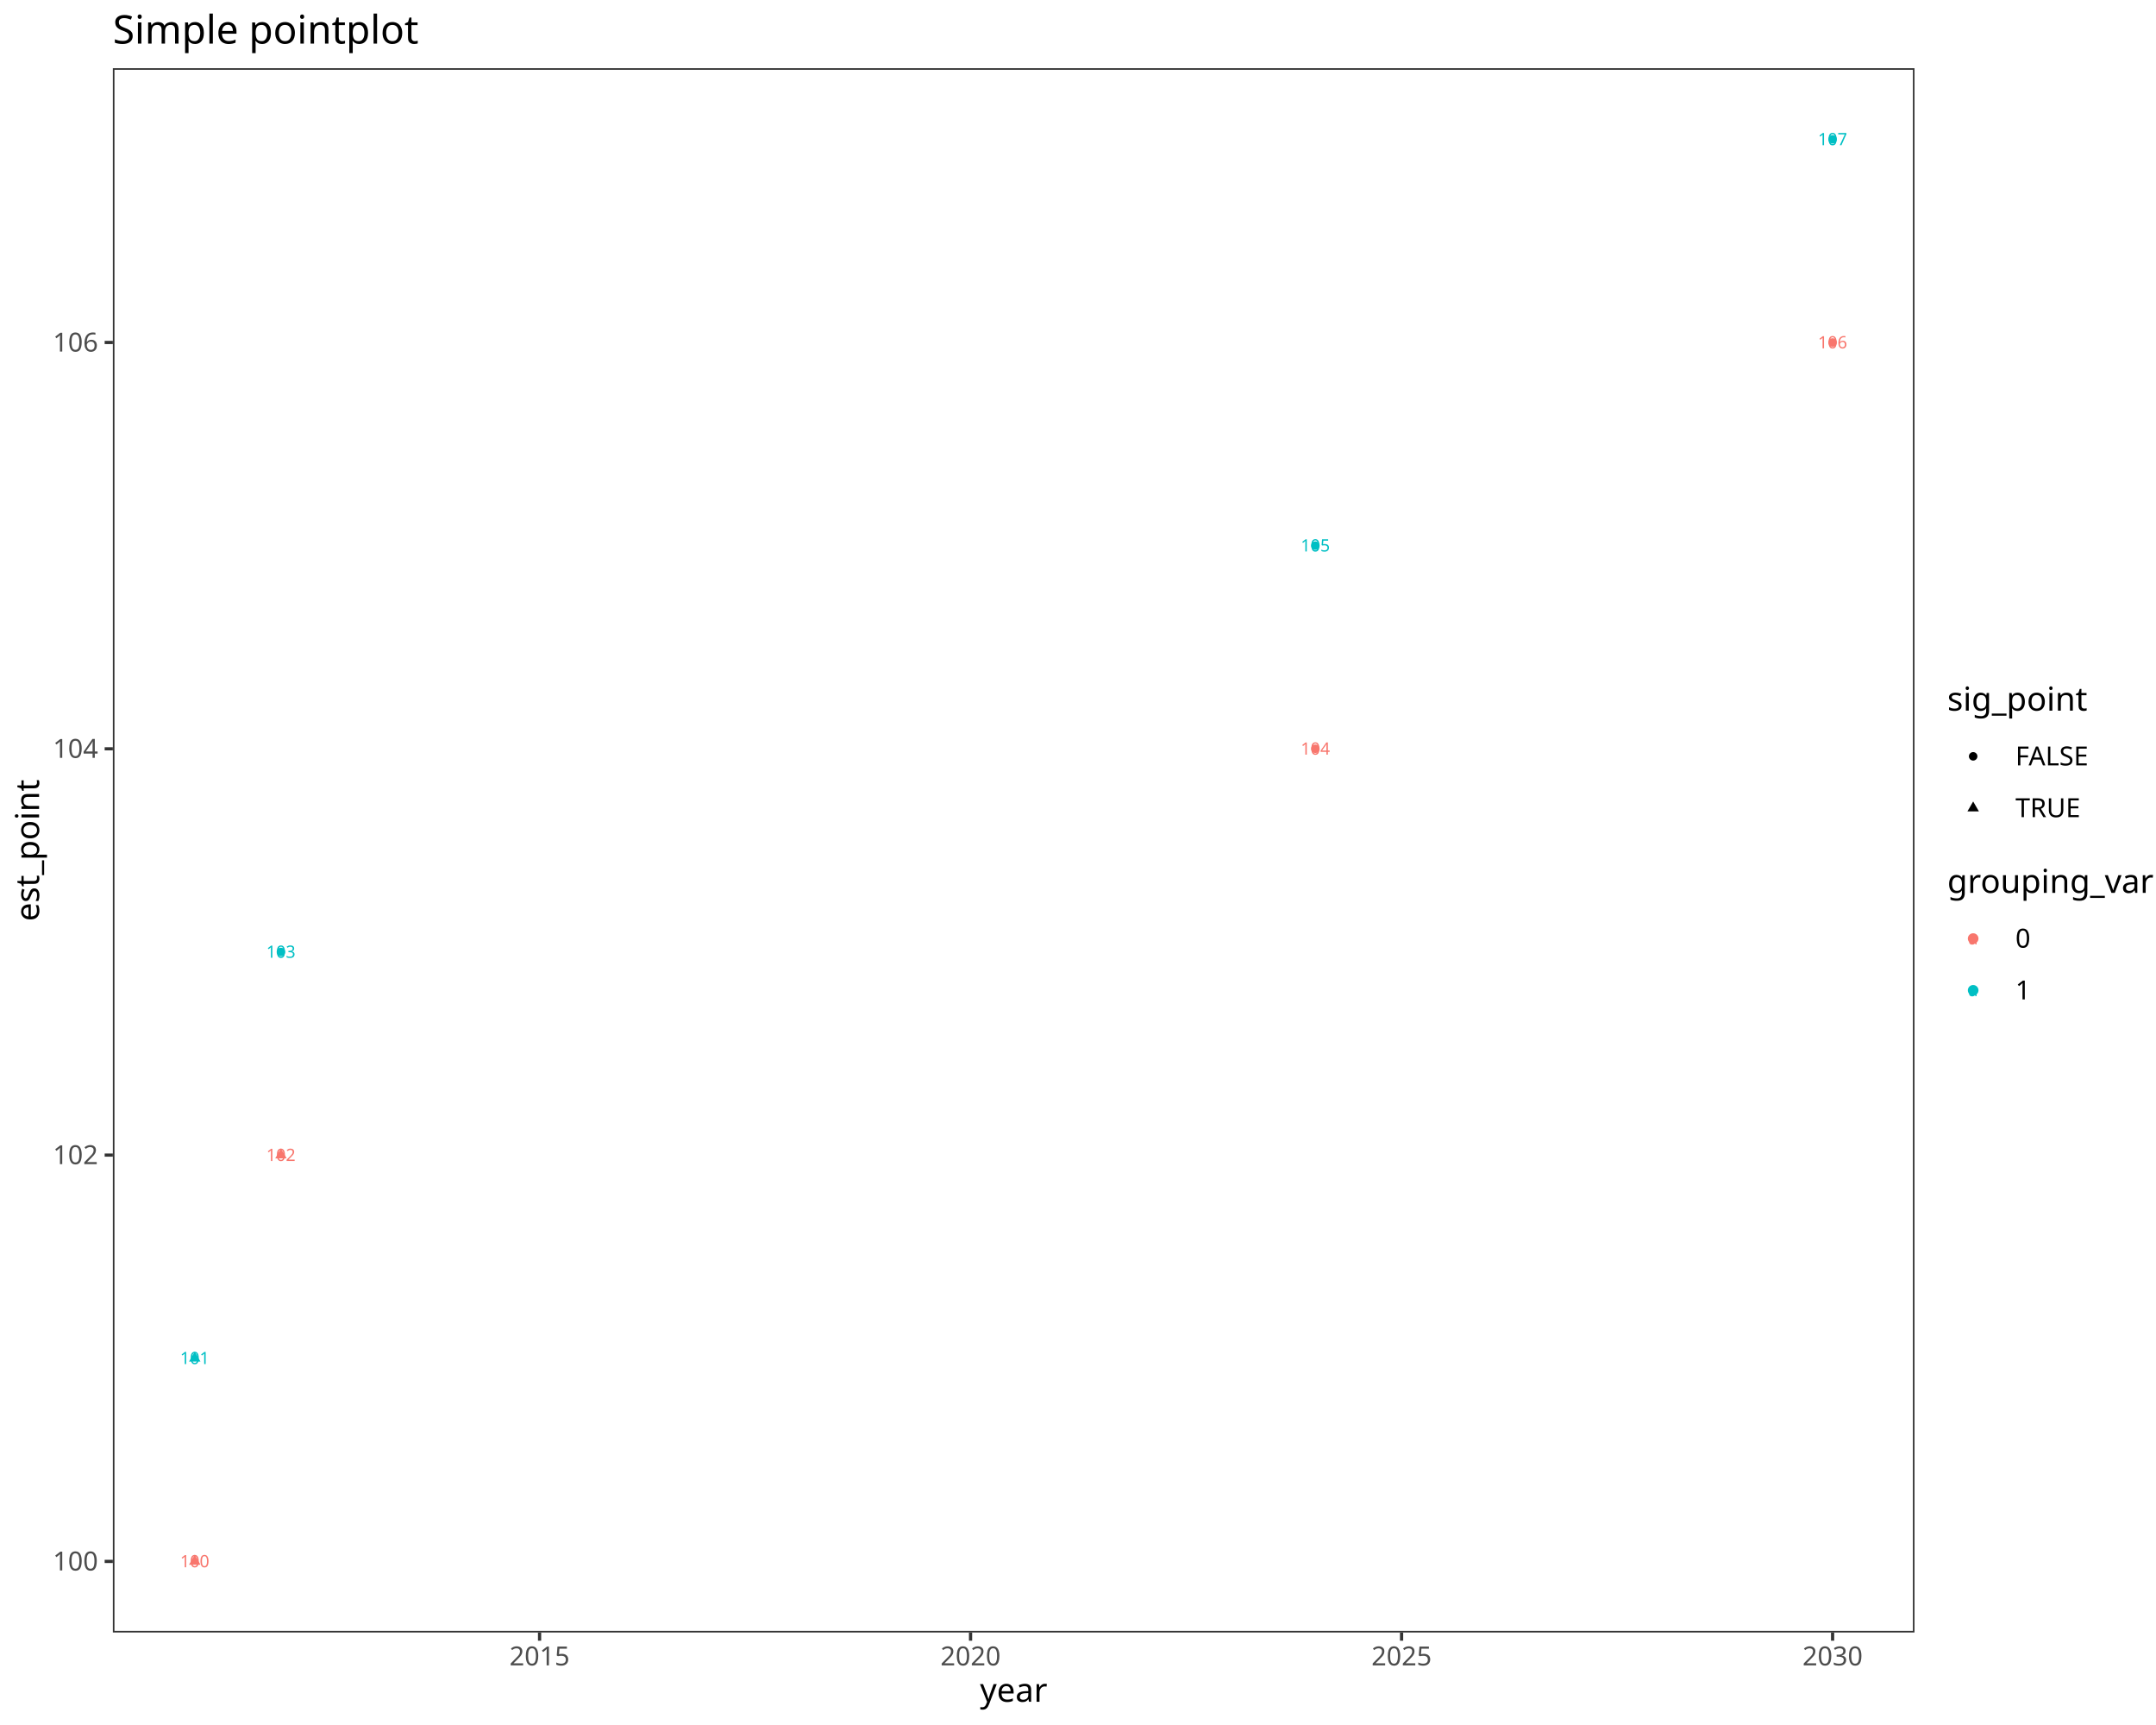
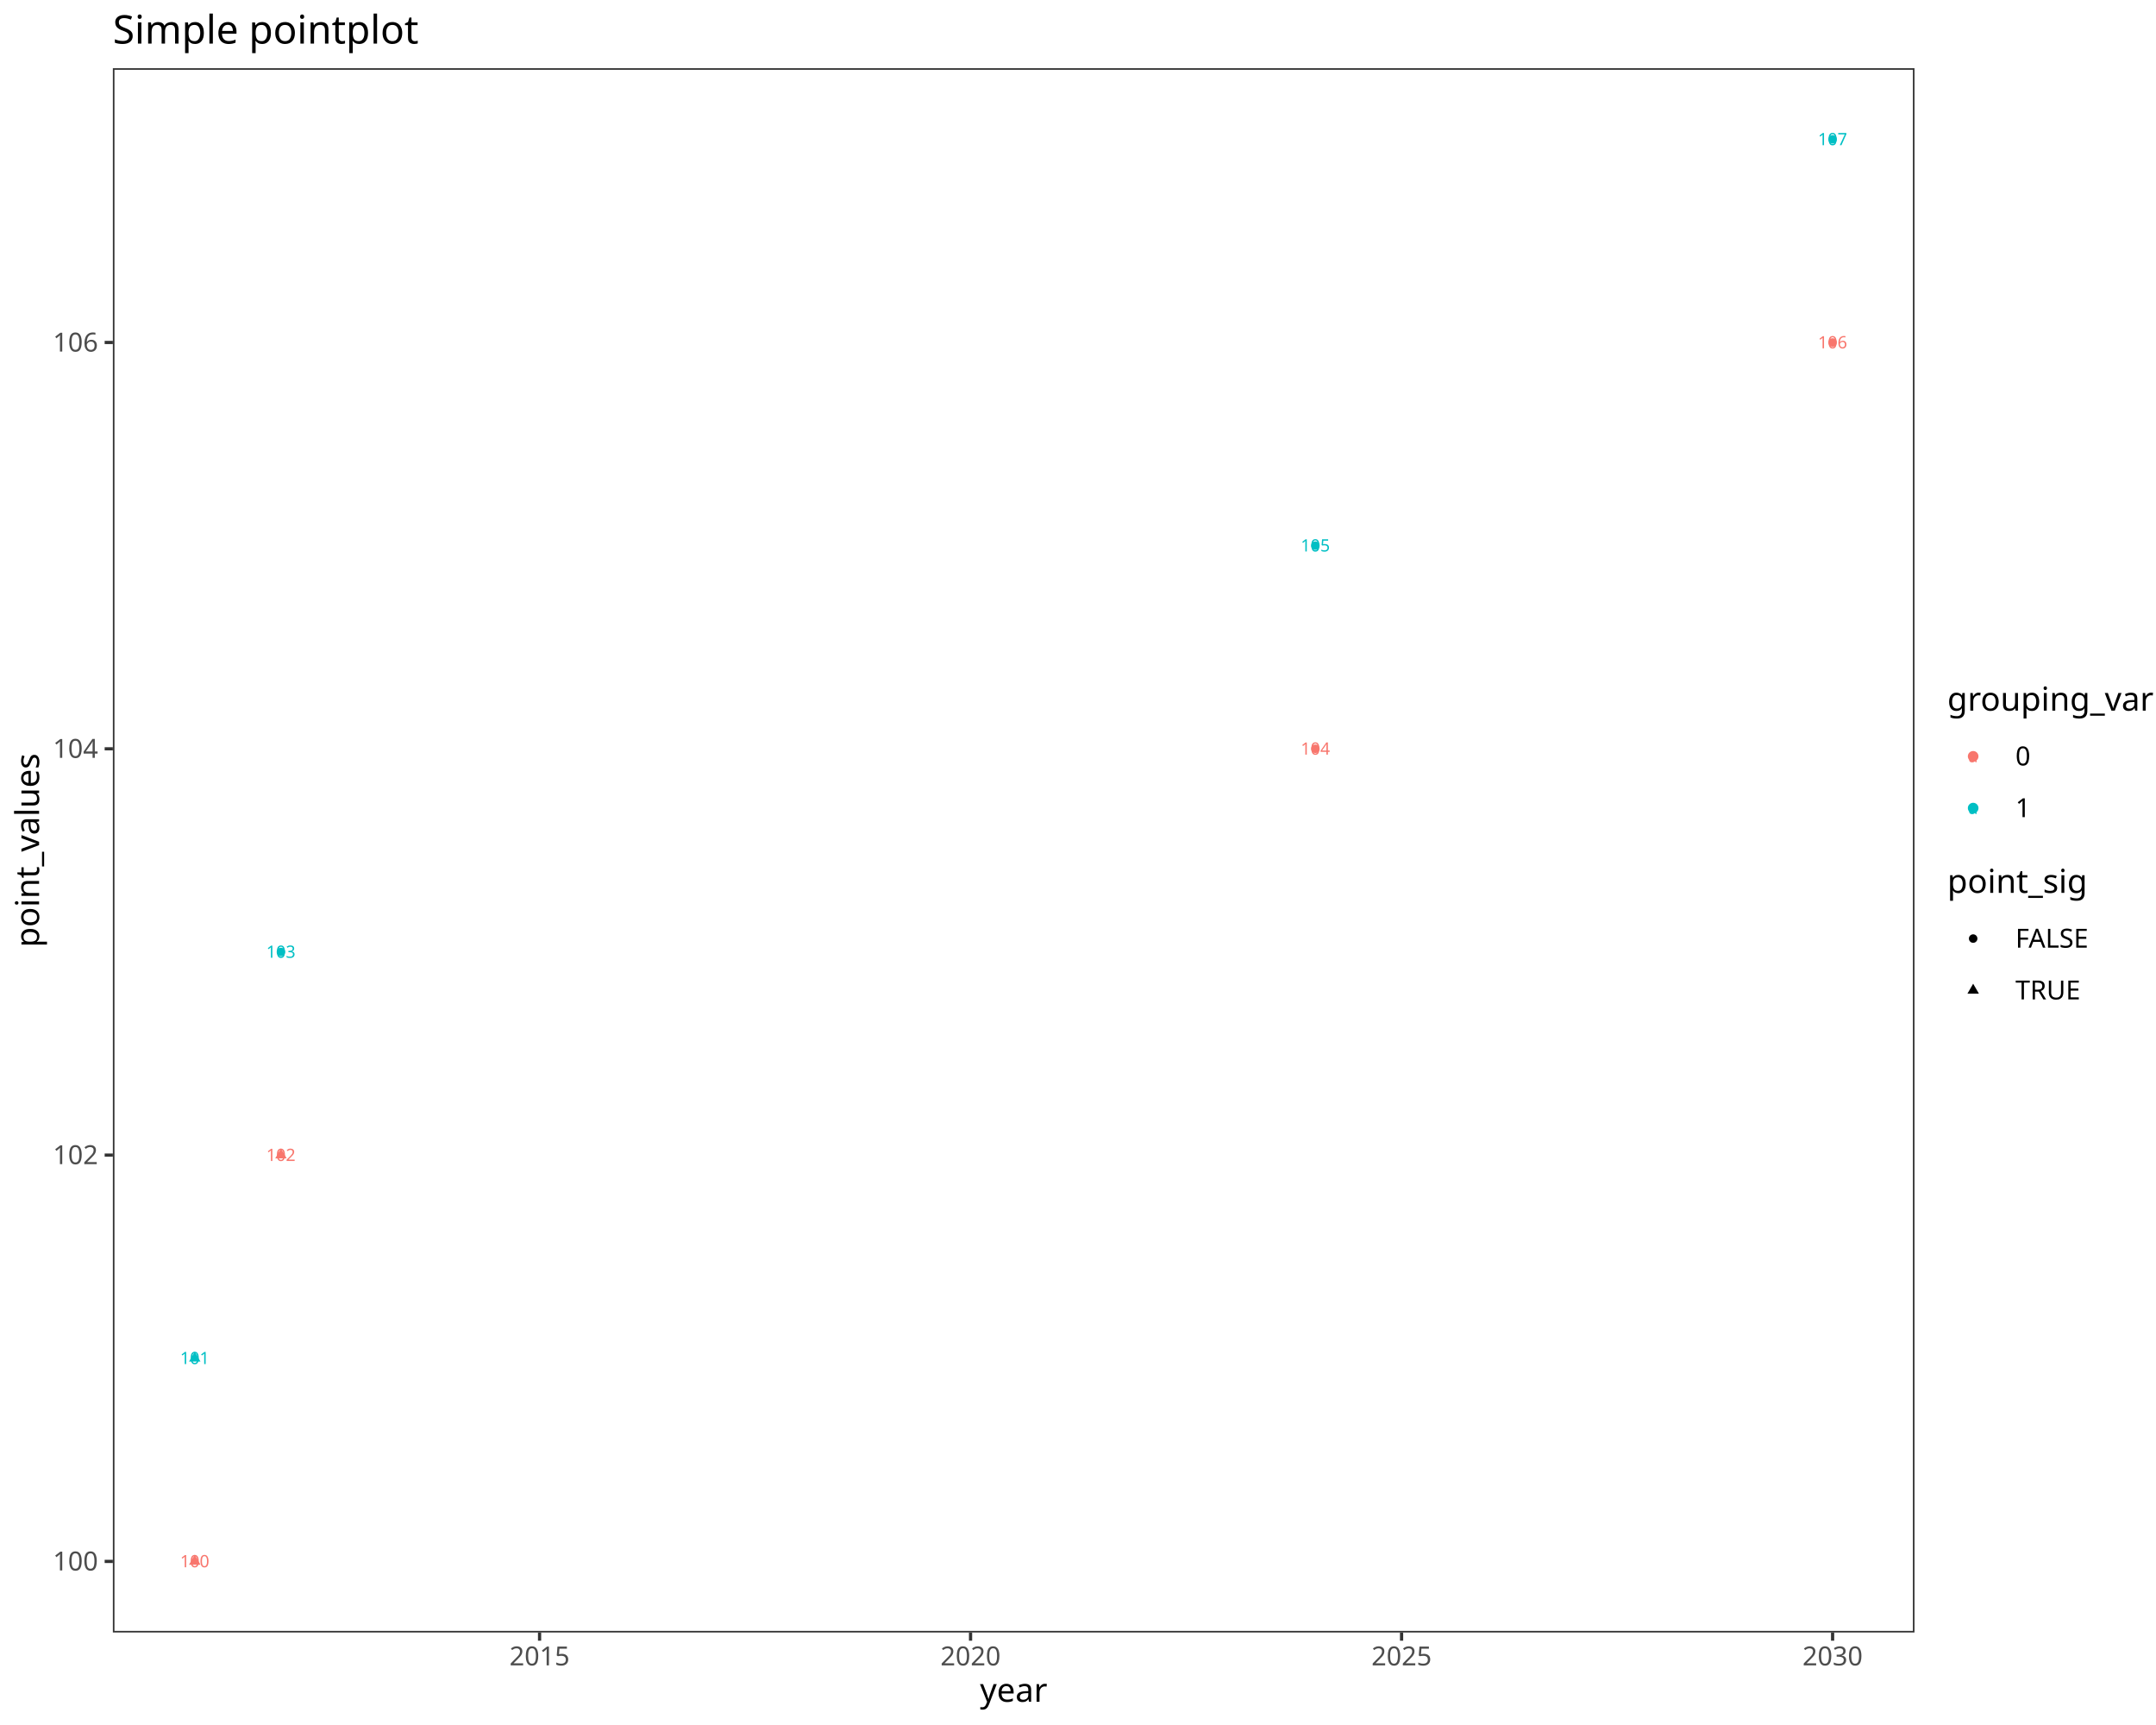
<svg xmlns="http://www.w3.org/2000/svg" class="svglite" data-engine-version="2.0" width="720.00pt" height="576.00pt" viewBox="0 0 720.00 576.00">
  <defs>
    <style type="text/css">
    .svglite line, .svglite polyline, .svglite polygon, .svglite path, .svglite rect, .svglite circle {
      fill: none;
      stroke: #000000;
      stroke-linecap: round;
      stroke-linejoin: round;
      stroke-miterlimit: 10.00;
    }
  </style>
  </defs>
  <rect width="100%" height="100%" style="stroke: none; fill: #FFFFFF;" />
  <defs>
    <clipPath id="cpMC4wMHw3MjAuMDB8MC4wMHw1NzYuMDA=">
      <rect x="0.00" y="0.00" width="720.00" height="576.00" />
    </clipPath>
  </defs>
  <g clip-path="url(#cpMC4wMHw3MjAuMDB8MC4wMHw1NzYuMDA=)">
    <rect x="0.00" y="0.00" width="720.00" height="576.00" style="stroke-width: 1.07; stroke: #FFFFFF; fill: #FFFFFF;" />
  </g>
  <defs>
    <clipPath id="cpMzcuNjl8NjM5LjM0fDIyLjc4fDU0NS4xMQ==">
      <rect x="37.69" y="22.78" width="601.66" height="522.33" />
    </clipPath>
  </defs>
  <g clip-path="url(#cpMzcuNjl8NjM5LjM0fDIyLjc4fDU0NS4xMQ==)">
    <rect x="37.69" y="22.78" width="601.66" height="522.33" style="stroke-width: 1.07; stroke: none; fill: #FFFFFF;" />
    <polygon points="65.04,519.16 66.95,522.48 63.12,522.48 " style="stroke-width: 0.71; stroke: none; fill: #F8766D;" />
    <polygon points="65.04,451.33 66.95,454.64 63.12,454.64 " style="stroke-width: 0.71; stroke: none; fill: #00BFC4;" />
    <polygon points="93.82,383.49 95.74,386.81 91.91,386.81 " style="stroke-width: 0.71; stroke: none; fill: #F8766D;" />
    <circle cx="93.82" cy="317.87" r="1.42" style="stroke-width: 0.71; stroke: none; fill: #00BFC4;" />
    <circle cx="439.27" cy="250.03" r="1.42" style="stroke-width: 0.71; stroke: none; fill: #F8766D;" />
    <circle cx="439.27" cy="182.20" r="1.42" style="stroke-width: 0.71; stroke: none; fill: #00BFC4;" />
    <circle cx="612.00" cy="114.36" r="1.42" style="stroke-width: 0.71; stroke: none; fill: #F8766D;" />
    <circle cx="612.00" cy="46.53" r="1.42" style="stroke-width: 0.71; stroke: none; fill: #00BFC4;" />
    <text x="65.04" y="523.33" text-anchor="middle" style="font-size: 5.69px; fill: #F8766D; font-family: sans;" textLength="9.50px" lengthAdjust="spacingAndGlyphs">100</text>
    <text x="65.04" y="455.49" text-anchor="middle" style="font-size: 5.69px; fill: #00BFC4; font-family: sans;" textLength="9.50px" lengthAdjust="spacingAndGlyphs">101</text>
    <text x="93.82" y="387.66" text-anchor="middle" style="font-size: 5.69px; fill: #F8766D; font-family: sans;" textLength="9.50px" lengthAdjust="spacingAndGlyphs">102</text>
    <text x="93.82" y="319.82" text-anchor="middle" style="font-size: 5.69px; fill: #00BFC4; font-family: sans;" textLength="9.50px" lengthAdjust="spacingAndGlyphs">103</text>
    <text x="439.27" y="251.99" text-anchor="middle" style="font-size: 5.69px; fill: #F8766D; font-family: sans;" textLength="9.50px" lengthAdjust="spacingAndGlyphs">104</text>
    <text x="439.27" y="184.15" text-anchor="middle" style="font-size: 5.69px; fill: #00BFC4; font-family: sans;" textLength="9.50px" lengthAdjust="spacingAndGlyphs">105</text>
    <text x="612.00" y="116.32" text-anchor="middle" style="font-size: 5.69px; fill: #F8766D; font-family: sans;" textLength="9.50px" lengthAdjust="spacingAndGlyphs">106</text>
    <text x="612.00" y="48.48" text-anchor="middle" style="font-size: 5.69px; fill: #00BFC4; font-family: sans;" textLength="9.50px" lengthAdjust="spacingAndGlyphs">107</text>
    <rect x="37.69" y="22.78" width="601.66" height="522.33" style="stroke-width: 1.07; stroke: #333333;" />
  </g>
  <g clip-path="url(#cpMC4wMHw3MjAuMDB8MC4wMHw1NzYuMDA=)">
    <text x="32.76" y="524.40" text-anchor="end" style="font-size: 8.80px; fill: #4D4D4D; font-family: sans;" textLength="14.68px" lengthAdjust="spacingAndGlyphs">100</text>
    <text x="32.76" y="388.73" text-anchor="end" style="font-size: 8.80px; fill: #4D4D4D; font-family: sans;" textLength="14.68px" lengthAdjust="spacingAndGlyphs">102</text>
    <text x="32.76" y="253.06" text-anchor="end" style="font-size: 8.80px; fill: #4D4D4D; font-family: sans;" textLength="14.68px" lengthAdjust="spacingAndGlyphs">104</text>
    <text x="32.76" y="117.39" text-anchor="end" style="font-size: 8.80px; fill: #4D4D4D; font-family: sans;" textLength="14.68px" lengthAdjust="spacingAndGlyphs">106</text>
    <polyline points="34.95,521.37 37.69,521.37 " style="stroke-width: 1.07; stroke: #333333; stroke-linecap: butt;" />
    <polyline points="34.95,385.70 37.69,385.70 " style="stroke-width: 1.07; stroke: #333333; stroke-linecap: butt;" />
    <polyline points="34.95,250.03 37.69,250.03 " style="stroke-width: 1.07; stroke: #333333; stroke-linecap: butt;" />
    <polyline points="34.95,114.36 37.69,114.36 " style="stroke-width: 1.07; stroke: #333333; stroke-linecap: butt;" />
    <polyline points="180.19,547.85 180.19,545.11 " style="stroke-width: 1.07; stroke: #333333; stroke-linecap: butt;" />
    <polyline points="324.12,547.85 324.12,545.11 " style="stroke-width: 1.07; stroke: #333333; stroke-linecap: butt;" />
    <polyline points="468.06,547.85 468.06,545.11 " style="stroke-width: 1.07; stroke: #333333; stroke-linecap: butt;" />
    <polyline points="612.00,547.85 612.00,545.11 " style="stroke-width: 1.07; stroke: #333333; stroke-linecap: butt;" />
    <text x="180.19" y="556.10" text-anchor="middle" style="font-size: 8.80px; fill: #4D4D4D; font-family: sans;" textLength="19.58px" lengthAdjust="spacingAndGlyphs">2015</text>
    <text x="324.12" y="556.10" text-anchor="middle" style="font-size: 8.80px; fill: #4D4D4D; font-family: sans;" textLength="19.58px" lengthAdjust="spacingAndGlyphs">2020</text>
    <text x="468.06" y="556.10" text-anchor="middle" style="font-size: 8.80px; fill: #4D4D4D; font-family: sans;" textLength="19.58px" lengthAdjust="spacingAndGlyphs">2025</text>
    <text x="612.00" y="556.10" text-anchor="middle" style="font-size: 8.80px; fill: #4D4D4D; font-family: sans;" textLength="19.58px" lengthAdjust="spacingAndGlyphs">2030</text>
    <text x="338.52" y="568.24" text-anchor="middle" style="font-size: 11.00px; font-family: sans;" textLength="21.40px" lengthAdjust="spacingAndGlyphs">year</text>
-     <text transform="translate(13.05,283.95) rotate(-90)" text-anchor="middle" style="font-size: 11.00px; font-family: sans;" textLength="44.65px" lengthAdjust="spacingAndGlyphs">est_point</text>
-     <rect x="650.30" y="228.58" width="50.64" height="49.89" style="stroke-width: 1.07; stroke: none; fill: #FFFFFF;" />
-     <text x="650.30" y="237.29" style="font-size: 11.00px; font-family: sans;" textLength="44.04px" lengthAdjust="spacingAndGlyphs">sig_point</text>
+     <text transform="translate(13.05,283.95) rotate(-90)" text-anchor="middle" style="font-size: 11.00px; font-family: sans;" textLength="61.78px" lengthAdjust="spacingAndGlyphs">point_values</text>
+     <rect x="650.30" y="228.58" width="64.22" height="49.89" style="stroke-width: 1.07; stroke: none; fill: #FFFFFF;" />
+     <text x="650.30" y="237.29" style="font-size: 11.00px; font-family: sans;" textLength="64.22px" lengthAdjust="spacingAndGlyphs">grouping_var</text>
    <rect x="650.30" y="243.91" width="17.28" height="17.28" style="stroke-width: 1.07; stroke: none; fill: #FFFFFF;" />
-     <circle cx="658.94" cy="252.55" r="1.42" style="stroke-width: 0.71; stroke: none; fill: #000000;" />
+     <circle cx="658.94" cy="252.55" r="1.42" style="stroke-width: 0.71; stroke: #F8766D; fill: #F8766D;" />
+     <text x="658.94" y="254.51" text-anchor="middle" style="font-size: 5.69px; fill: #F8766D; font-family: sans;" textLength="3.17px" lengthAdjust="spacingAndGlyphs">a</text>
    <rect x="650.30" y="261.19" width="17.28" height="17.28" style="stroke-width: 1.07; stroke: none; fill: #FFFFFF;" />
-     <polygon points="658.94,267.62 660.86,270.93 657.03,270.93 " style="stroke-width: 0.71; stroke: none; fill: #000000;" />
-     <text x="673.06" y="255.58" style="font-size: 8.80px; font-family: sans;" textLength="27.88px" lengthAdjust="spacingAndGlyphs">FALSE</text>
-     <text x="673.06" y="272.86" style="font-size: 8.80px; font-family: sans;" textLength="23.96px" lengthAdjust="spacingAndGlyphs">TRUE</text>
-     <rect x="650.30" y="289.43" width="64.22" height="49.89" style="stroke-width: 1.07; stroke: none; fill: #FFFFFF;" />
-     <text x="650.30" y="298.14" style="font-size: 11.00px; font-family: sans;" textLength="64.22px" lengthAdjust="spacingAndGlyphs">grouping_var</text>
+     <circle cx="658.94" cy="269.83" r="1.42" style="stroke-width: 0.71; stroke: #00BFC4; fill: #00BFC4;" />
+     <text x="658.94" y="271.79" text-anchor="middle" style="font-size: 5.69px; fill: #00BFC4; font-family: sans;" textLength="3.17px" lengthAdjust="spacingAndGlyphs">a</text>
+     <text x="673.06" y="255.58" style="font-size: 8.80px; font-family: sans;" textLength="4.89px" lengthAdjust="spacingAndGlyphs">0</text>
+     <text x="673.06" y="272.86" style="font-size: 8.80px; font-family: sans;" textLength="4.89px" lengthAdjust="spacingAndGlyphs">1</text>
+     <rect x="650.30" y="289.43" width="50.64" height="49.89" style="stroke-width: 1.07; stroke: none; fill: #FFFFFF;" />
+     <text x="650.30" y="298.14" style="font-size: 11.00px; font-family: sans;" textLength="44.04px" lengthAdjust="spacingAndGlyphs">point_sig</text>
    <rect x="650.30" y="304.76" width="17.28" height="17.28" style="stroke-width: 1.07; stroke: none; fill: #FFFFFF;" />
-     <circle cx="658.94" cy="313.40" r="1.42" style="stroke-width: 0.71; stroke: #F8766D; fill: #F8766D;" />
-     <text x="658.94" y="315.36" text-anchor="middle" style="font-size: 5.69px; fill: #F8766D; font-family: sans;" textLength="3.17px" lengthAdjust="spacingAndGlyphs">a</text>
+     <circle cx="658.94" cy="313.40" r="1.42" style="stroke-width: 0.71; stroke: none; fill: #000000;" />
    <rect x="650.30" y="322.04" width="17.28" height="17.28" style="stroke-width: 1.07; stroke: none; fill: #FFFFFF;" />
-     <circle cx="658.94" cy="330.68" r="1.42" style="stroke-width: 0.71; stroke: #00BFC4; fill: #00BFC4;" />
-     <text x="658.94" y="332.64" text-anchor="middle" style="font-size: 5.69px; fill: #00BFC4; font-family: sans;" textLength="3.17px" lengthAdjust="spacingAndGlyphs">a</text>
-     <text x="673.06" y="316.43" style="font-size: 8.80px; font-family: sans;" textLength="4.89px" lengthAdjust="spacingAndGlyphs">0</text>
-     <text x="673.06" y="333.71" style="font-size: 8.80px; font-family: sans;" textLength="4.89px" lengthAdjust="spacingAndGlyphs">1</text>
+     <polygon points="658.94,328.47 660.86,331.79 657.03,331.79 " style="stroke-width: 0.71; stroke: none; fill: #000000;" />
+     <text x="673.06" y="316.43" style="font-size: 8.80px; font-family: sans;" textLength="27.88px" lengthAdjust="spacingAndGlyphs">FALSE</text>
+     <text x="673.06" y="333.71" style="font-size: 8.80px; font-family: sans;" textLength="23.96px" lengthAdjust="spacingAndGlyphs">TRUE</text>
    <text x="37.69" y="14.56" style="font-size: 13.20px; font-family: sans;" textLength="93.92px" lengthAdjust="spacingAndGlyphs">Simple pointplot</text>
  </g>
</svg>
